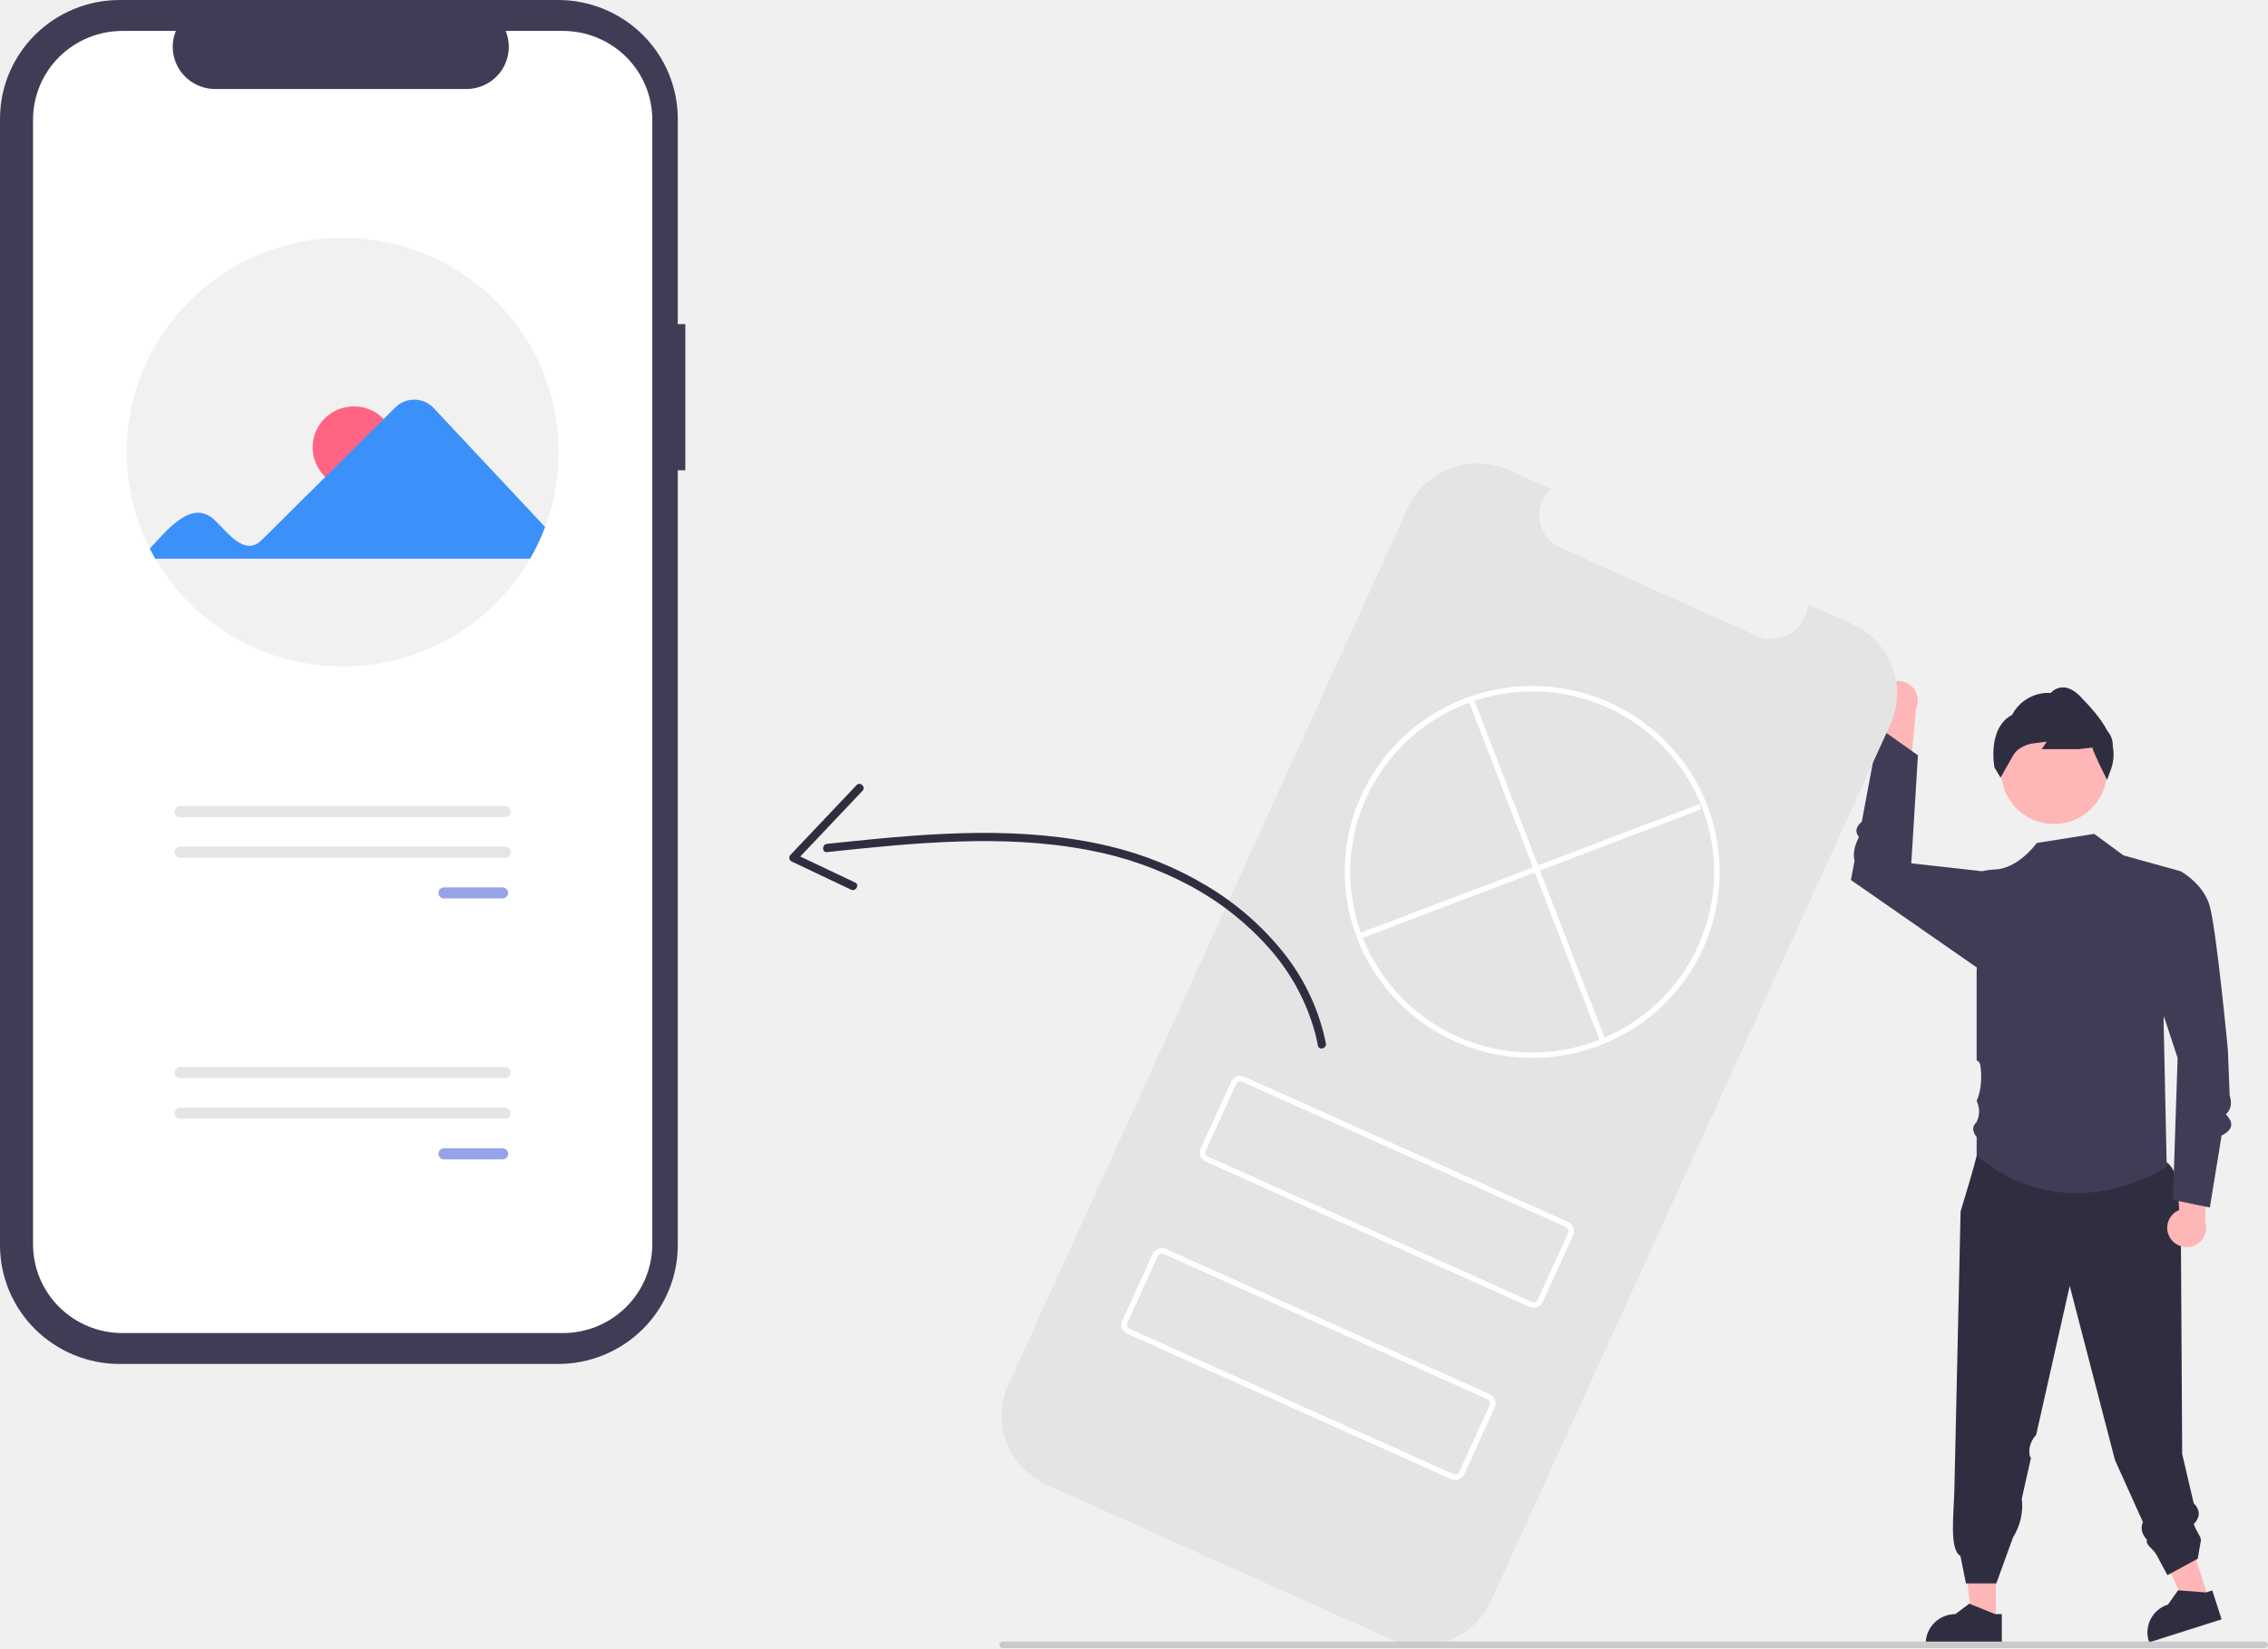
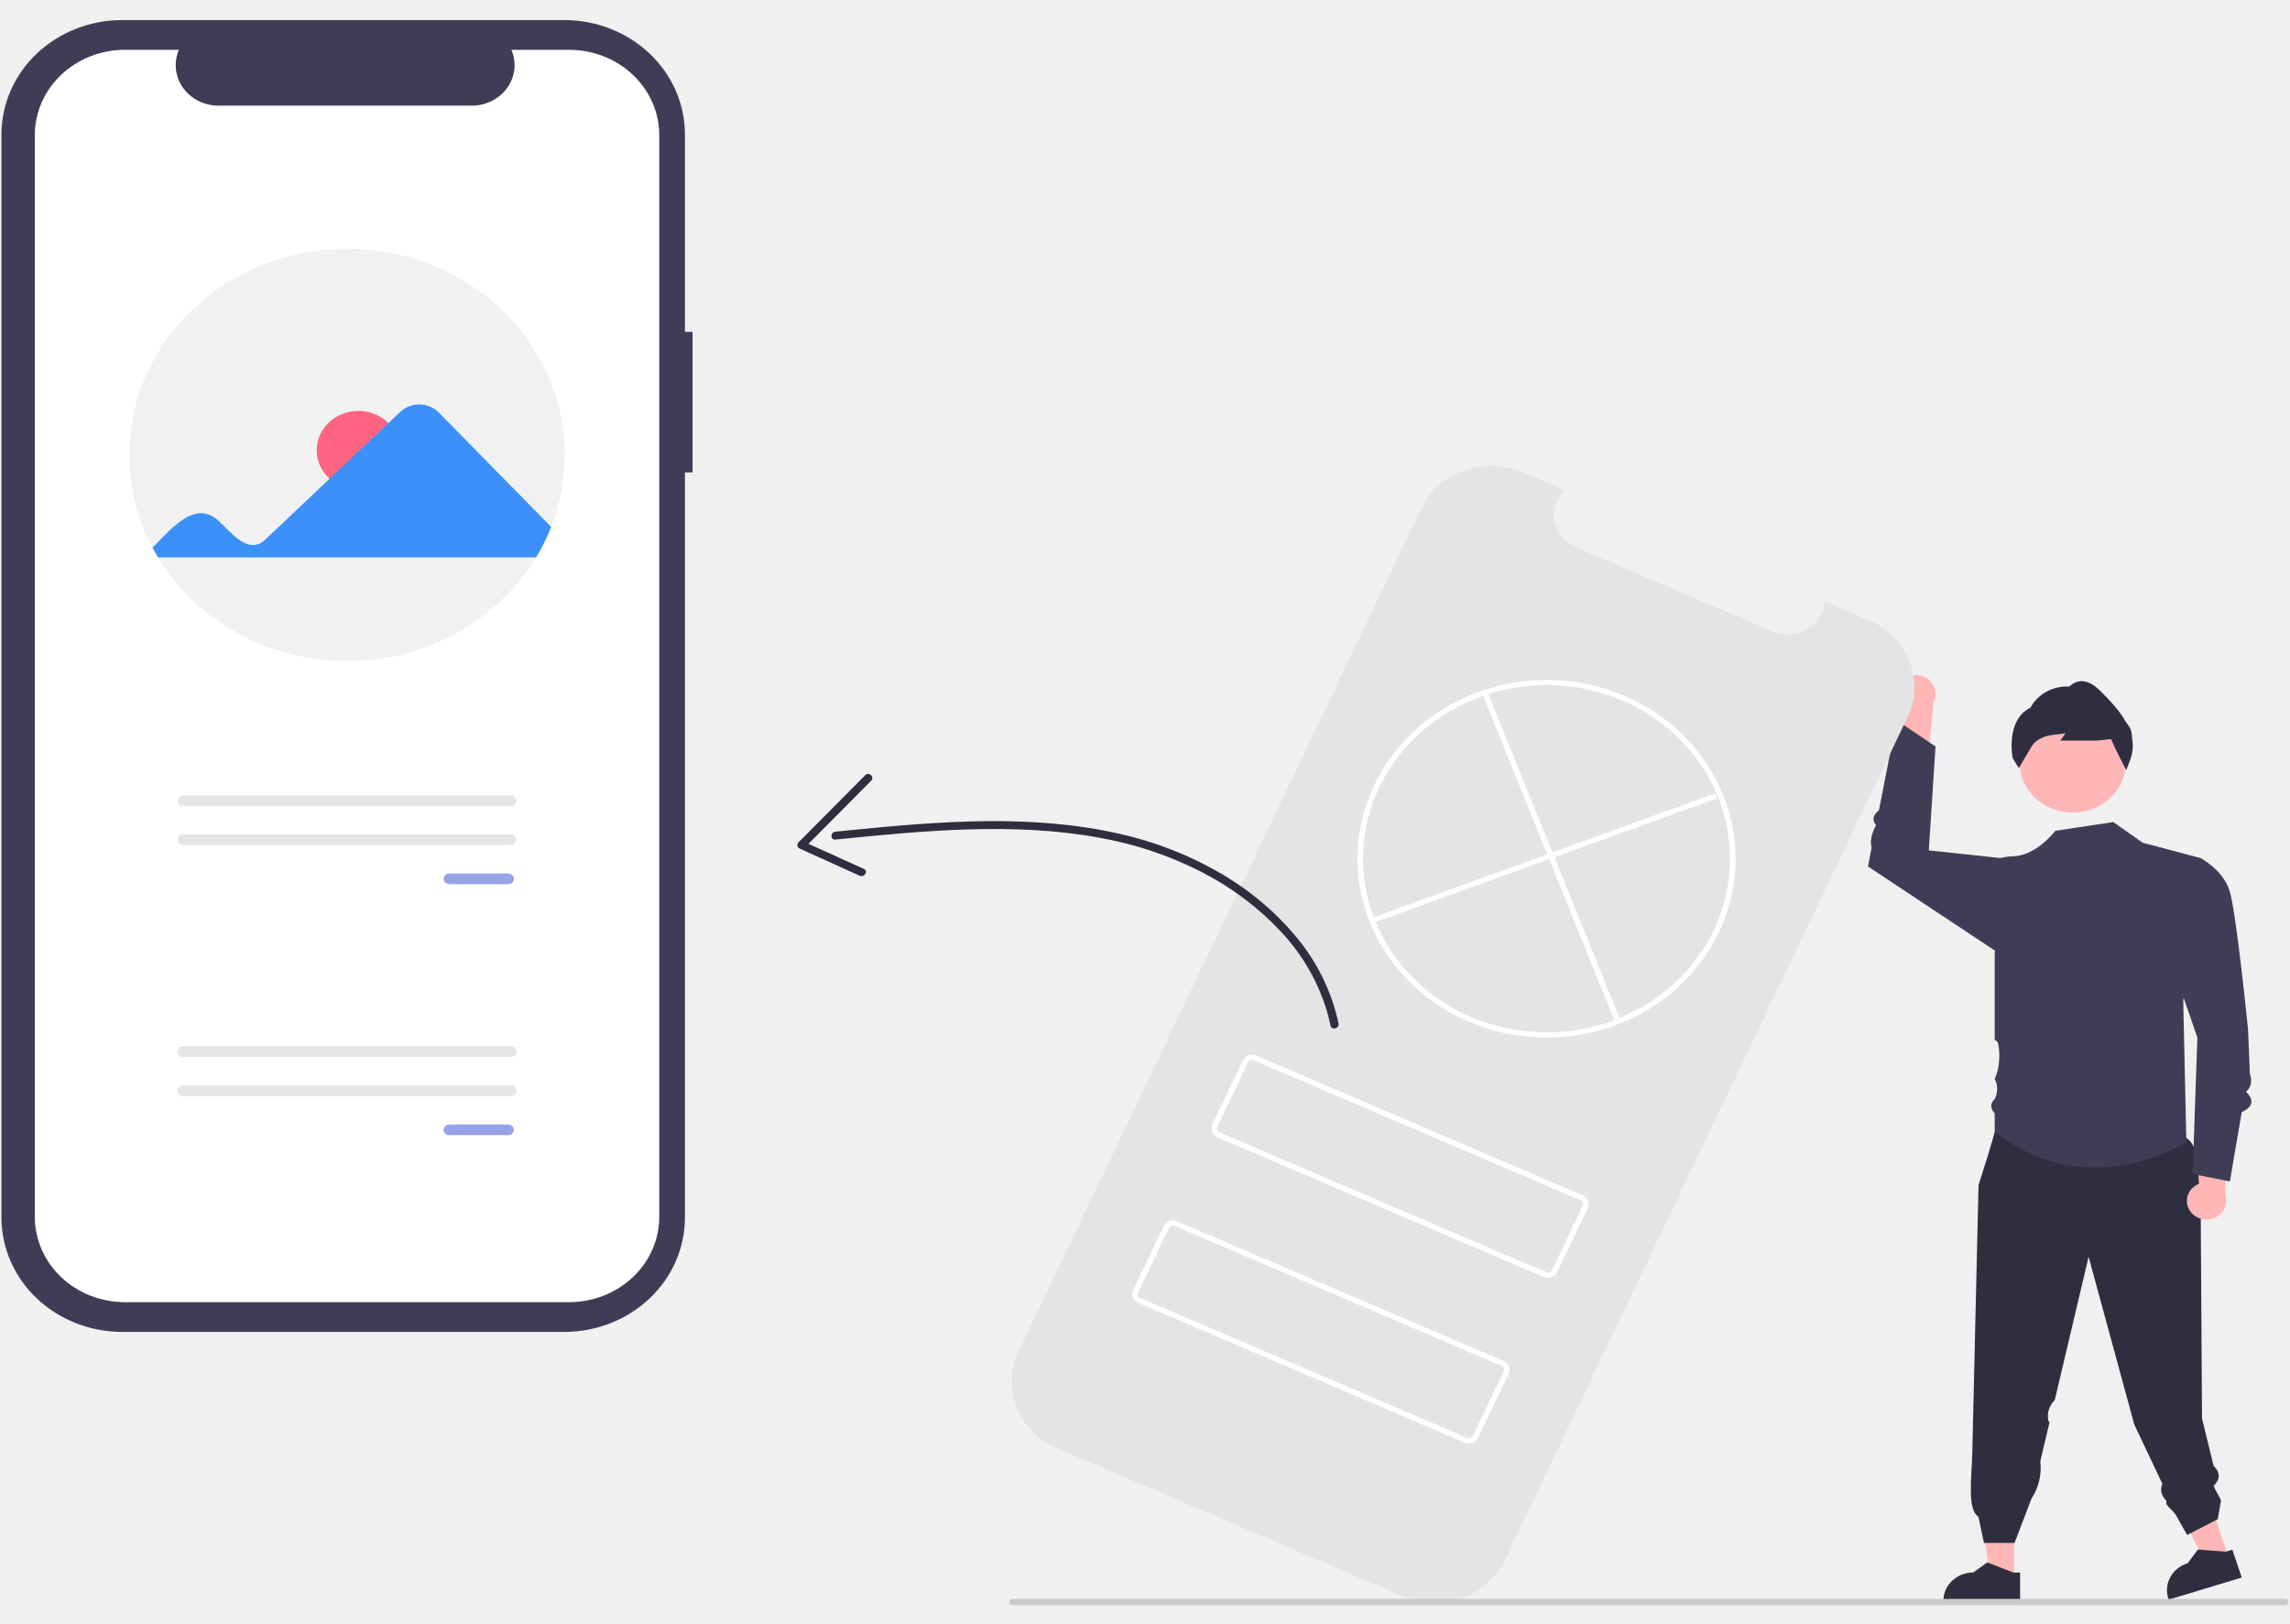
- <svg xmlns="http://www.w3.org/2000/svg" width="194" height="141" viewBox="0 0 194 141" fill="none">
-   <g clip-path="url(#clip0_150_355)">
-     <path d="M188.944 136.845L187.022 137.456L183.735 130.386L186.573 129.485L188.944 136.845Z" fill="#FFB6B6" />
-     <path d="M190.031 138.539L183.832 140.507L183.807 140.429C183.602 139.794 183.66 139.104 183.968 138.512C184.276 137.919 184.808 137.472 185.448 137.268L185.448 137.268L186.306 136.056L188.693 136.238L189.234 136.067L190.031 138.539Z" fill="#2F2E41" />
-     <path d="M170.717 138.748H168.698L167.738 131.021H170.717L170.717 138.748Z" fill="#FFB6B6" />
-     <path d="M171.231 140.69L164.723 140.69V140.609C164.723 139.942 164.99 139.302 165.465 138.831C165.94 138.359 166.585 138.094 167.256 138.094H167.257L168.445 137.199L170.663 138.094L171.232 138.094L171.231 140.69Z" fill="#2F2E41" />
-     <path d="M161.076 58.891C160.925 59.078 160.817 59.297 160.759 59.53C160.702 59.763 160.697 60.006 160.745 60.242C160.792 60.477 160.891 60.7 161.035 60.893C161.178 61.087 161.363 61.247 161.575 61.362L160.607 67.122L163.402 65.891L163.893 60.61C164.064 60.242 164.093 59.826 163.975 59.439C163.857 59.051 163.601 58.721 163.253 58.509C162.906 58.297 162.493 58.219 162.092 58.289C161.69 58.36 161.329 58.574 161.076 58.891Z" fill="#FFB6B6" />
-     <path d="M186.555 106.675C186.555 106.675 187.026 100.59 185.357 99.46C183.689 98.329 169.932 97.76 169.932 97.76L169.078 98.875C169.078 98.875 169 99.396 167.705 103.638L167.177 127.317C167.125 129.626 166.719 132.526 167.691 133.119L168.163 135.463H170.76L172.194 131.523C172.813 130.532 173.076 129.363 172.942 128.204L173.725 124.726C173.671 124.672 173.632 124.603 173.614 124.528C173.525 124.01 173.643 123.478 173.941 123.044C174.01 122.942 174.087 122.846 174.169 122.755L177.04 110.012L180.911 124.918L183.3 130.213C183.065 130.768 183.222 131.271 183.65 131.737C183.491 132.171 184.178 132.476 184.474 133.037L185.397 134.76L187.993 133.354L188.229 131.948C188.387 131.531 187.964 131.254 187.652 130.388C188.234 129.776 188.202 129.179 187.642 128.596L186.66 124.394L186.649 122.468L186.636 120.409L186.555 106.675Z" fill="#2F2E41" />
-     <path d="M175.697 70.497C178.188 70.497 180.208 68.492 180.208 66.019C180.208 63.546 178.188 61.542 175.697 61.542C173.205 61.542 171.186 63.546 171.186 66.019C171.186 68.492 173.205 70.497 175.697 70.497Z" fill="#FFB6B6" />
-     <path d="M180.235 66.72L180.161 66.573C180.045 66.344 179.091 64.442 178.972 63.954L177.771 64.094L174.645 64.094L175.079 63.447L173.931 63.596C173.511 63.647 173.11 63.797 172.761 64.034C172.547 64.175 172.365 64.361 172.23 64.577C171.82 65.275 171.193 66.415 171.187 66.427L171.127 66.536L170.606 65.666C170.599 65.632 169.953 62.291 172.114 61.157C172.422 60.56 172.898 60.065 173.485 59.733C174.072 59.4 174.744 59.245 175.418 59.285C175.665 59.006 176.012 58.835 176.385 58.808C176.898 58.782 177.43 59.049 177.964 59.605C178.674 60.345 179.645 61.358 180.233 62.482L180.395 62.712C180.626 63.041 180.74 63.436 180.72 63.836C180.845 64.474 180.8 65.133 180.591 65.749L180.235 66.72Z" fill="#2F2E41" />
-     <path d="M186.534 74.54L181.63 73.178L179.134 71.34L174.231 72.116L174.209 72.144C173.351 73.25 172.027 74.344 170.621 74.388C170.259 74.399 169.899 74.451 169.548 74.54L169.078 83.084V90.722C169.151 90.747 169.217 90.79 169.269 90.847C169.321 90.904 169.357 90.974 169.374 91.049C169.512 91.828 169.499 92.625 169.335 93.399C169.277 93.669 169.191 93.932 169.078 94.184C169.214 94.465 169.286 94.773 169.286 95.086C169.286 95.398 169.214 95.706 169.078 95.987C168.658 96.384 168.713 96.816 169.078 97.272V98.875C177.037 105.467 185.337 99.823 185.337 99.823L185.07 87.277L186.534 74.54Z" fill="#3F3D56" />
-     <path d="M170.648 75.714L169.548 74.54L163.488 73.859L164.056 64.619L160.752 62.28L159.255 70.297C158.741 70.739 158.645 71.174 159.012 71.602C158.6 72.42 158.494 73.085 158.634 73.627L158.324 75.287L169.539 83.084L170.648 75.714Z" fill="#3F3D56" />
-     <path d="M185.639 105.925C185.509 105.723 185.424 105.495 185.392 105.256C185.36 105.018 185.381 104.776 185.454 104.547C185.527 104.318 185.649 104.107 185.812 103.93C185.976 103.753 186.176 103.613 186.4 103.521L186.054 97.691L188.701 99.21L188.624 104.514C188.754 104.897 188.739 105.314 188.58 105.687C188.422 106.059 188.131 106.361 187.763 106.535C187.395 106.709 186.976 106.743 186.584 106.631C186.193 106.518 185.856 106.267 185.639 105.925Z" fill="#FFB6B6" />
-     <path d="M184.692 75.998L186.534 74.54C186.534 74.54 188.417 75.572 188.991 77.421C189.564 79.27 190.567 89.795 190.567 89.795L190.722 93.714C190.92 94.336 190.868 94.89 190.396 95.332C191.105 96.061 190.999 96.668 190.03 97.146L189.025 103.308L185.868 102.657L186.268 90.506L183.688 82.683L184.692 75.998Z" fill="#3F3D56" />
-     <path d="M58.622 27.73H57.976V10.166C57.976 8.831 57.711 7.509 57.196 6.276C56.682 5.042 55.927 3.922 54.976 2.978C54.025 2.034 52.896 1.285 51.653 0.774C50.411 0.263 49.079 -4.79887e-06 47.734 -5.72202e-06H10.242C7.526 -1.13152e-05 4.921 1.071 3 2.978C1.079 4.884 6.2612e-06 7.47 0 10.166V106.527C-1.25224e-06 109.223 1.079 111.808 3 113.715C4.921 115.621 7.526 116.692 10.242 116.692H47.734C49.079 116.692 50.411 116.43 51.653 115.919C52.896 115.408 54.025 114.659 54.976 113.715C55.927 112.771 56.682 111.65 57.196 110.417C57.711 109.184 57.976 107.862 57.976 106.527V40.233H58.622V27.73Z" fill="#3F3D56" />
-     <path d="M48.147 2.645H43.253C43.478 3.192 43.564 3.787 43.503 4.375C43.443 4.963 43.237 5.528 42.905 6.019C42.572 6.51 42.123 6.912 41.597 7.19C41.072 7.468 40.485 7.614 39.889 7.614H18.41C17.814 7.614 17.228 7.468 16.702 7.19C16.176 6.912 15.727 6.51 15.395 6.019C15.062 5.528 14.856 4.963 14.796 4.375C14.735 3.787 14.821 3.192 15.046 2.645H10.475C8.446 2.645 6.501 3.445 5.066 4.868C3.632 6.292 2.826 8.223 2.826 10.237V106.456C2.826 107.453 3.024 108.44 3.408 109.361C3.793 110.282 4.356 111.119 5.066 111.824C5.777 112.529 6.62 113.088 7.548 113.47C8.476 113.851 9.47 114.048 10.475 114.048H48.147C49.152 114.048 50.146 113.851 51.074 113.47C52.002 113.088 52.845 112.529 53.556 111.824C54.266 111.119 54.829 110.282 55.214 109.361C55.598 108.44 55.796 107.453 55.796 106.456V10.237C55.796 9.24 55.598 8.252 55.214 7.331C54.829 6.41 54.266 5.573 53.556 4.868C52.845 4.163 52.002 3.604 51.074 3.223C50.146 2.841 49.152 2.645 48.147 2.645Z" fill="white" />
-     <path d="M47.785 38.682C47.788 40.868 47.395 43.037 46.626 45.085C46.276 46.023 45.848 46.93 45.344 47.796C43.726 50.598 41.392 52.927 38.576 54.546C35.761 56.165 32.565 57.018 29.311 57.018C26.057 57.018 22.861 56.165 20.046 54.546C17.23 52.927 14.896 50.598 13.278 47.796C13.114 47.514 12.959 47.228 12.812 46.938C11.556 44.466 10.881 41.743 10.836 38.974C10.792 36.206 11.38 33.463 12.556 30.952C13.732 28.441 15.466 26.227 17.627 24.477C19.788 22.726 22.321 21.483 25.035 20.843C27.749 20.202 30.574 20.18 33.298 20.777C36.022 21.375 38.574 22.577 40.763 24.294C42.952 26.01 44.721 28.197 45.937 30.689C47.153 33.181 47.785 35.914 47.785 38.682Z" fill="#F1F1F1" />
-     <path d="M30.272 41.778C32.222 41.778 33.803 40.209 33.803 38.273C33.803 36.337 32.222 34.767 30.272 34.767C28.321 34.767 26.74 36.337 26.74 38.273C26.74 40.209 28.321 41.778 30.272 41.778Z" fill="#FF6582" />
-     <path d="M12.812 46.938C14.368 45.269 16.448 42.619 18.399 44.534C19.378 45.437 20.91 47.675 22.378 46.212L33.833 34.842C34.048 34.631 34.304 34.464 34.586 34.353C34.867 34.241 35.168 34.186 35.471 34.191C35.774 34.197 36.073 34.262 36.35 34.384C36.627 34.506 36.877 34.681 37.085 34.9L46.625 45.085C46.276 46.023 45.847 46.93 45.344 47.796H13.277L12.812 46.938Z" fill="#3B90FA" />
-     <path d="M37.979 75.918C37.853 75.919 37.732 75.969 37.642 76.058C37.553 76.146 37.503 76.267 37.503 76.392C37.503 76.517 37.553 76.638 37.642 76.727C37.732 76.816 37.853 76.865 37.979 76.866H42.987C43.114 76.866 43.235 76.816 43.325 76.727C43.414 76.638 43.465 76.518 43.465 76.392C43.465 76.266 43.414 76.146 43.325 76.057C43.235 75.968 43.114 75.918 42.987 75.918H37.979Z" fill="#97A3E8" />
-     <path d="M15.416 68.96C15.289 68.96 15.168 69.01 15.078 69.099C14.989 69.188 14.938 69.309 14.938 69.434C14.938 69.56 14.989 69.68 15.078 69.769C15.168 69.858 15.289 69.908 15.416 69.908H43.206C43.333 69.908 43.454 69.858 43.544 69.769C43.633 69.68 43.684 69.56 43.684 69.434C43.684 69.309 43.633 69.188 43.544 69.099C43.454 69.01 43.333 68.96 43.206 68.96H15.416Z" fill="#E5E5E5" />
-     <path d="M15.416 72.439C15.289 72.44 15.168 72.49 15.079 72.579C14.99 72.667 14.94 72.788 14.94 72.913C14.94 73.039 14.99 73.159 15.079 73.248C15.168 73.337 15.289 73.387 15.416 73.387H43.206C43.269 73.387 43.331 73.375 43.389 73.351C43.447 73.327 43.5 73.293 43.544 73.249C43.589 73.204 43.624 73.152 43.648 73.095C43.672 73.037 43.685 72.975 43.685 72.913C43.685 72.851 43.672 72.789 43.648 72.732C43.624 72.674 43.589 72.622 43.544 72.578C43.5 72.534 43.447 72.499 43.389 72.475C43.331 72.451 43.269 72.439 43.206 72.439H15.416Z" fill="#E5E5E5" />
-     <path d="M37.979 98.242C37.853 98.242 37.731 98.291 37.642 98.38C37.552 98.469 37.502 98.59 37.502 98.715C37.502 98.841 37.552 98.961 37.642 99.05C37.731 99.139 37.853 99.189 37.979 99.189H42.987C43.114 99.189 43.235 99.139 43.325 99.05C43.414 98.961 43.465 98.841 43.465 98.715C43.465 98.59 43.414 98.469 43.325 98.38C43.235 98.291 43.114 98.242 42.987 98.242H37.979Z" fill="#97A3E8" />
-     <path d="M15.416 91.284C15.289 91.284 15.168 91.334 15.078 91.422C14.989 91.511 14.938 91.632 14.938 91.757C14.938 91.883 14.989 92.004 15.078 92.092C15.168 92.181 15.289 92.231 15.416 92.231H43.206C43.269 92.231 43.331 92.219 43.389 92.195C43.447 92.172 43.5 92.137 43.545 92.093C43.589 92.049 43.624 91.996 43.648 91.939C43.672 91.881 43.685 91.82 43.685 91.757C43.685 91.695 43.672 91.633 43.648 91.576C43.624 91.518 43.589 91.466 43.545 91.422C43.5 91.378 43.447 91.343 43.389 91.319C43.331 91.296 43.269 91.284 43.206 91.284H15.416Z" fill="#E5E5E5" />
-     <path d="M15.416 94.763C15.289 94.763 15.168 94.812 15.078 94.901C14.989 94.99 14.938 95.111 14.938 95.236C14.938 95.362 14.989 95.482 15.078 95.571C15.168 95.66 15.289 95.71 15.416 95.71H43.206C43.333 95.71 43.454 95.66 43.544 95.571C43.633 95.482 43.684 95.362 43.684 95.236C43.684 95.111 43.633 94.99 43.544 94.901C43.454 94.812 43.333 94.763 43.206 94.763H15.416Z" fill="#E5E5E5" />
-     <path d="M158.428 53.399L154.615 51.688C154.596 52.193 154.452 52.686 154.195 53.123C153.939 53.561 153.578 53.929 153.145 54.195C152.712 54.461 152.219 54.618 151.711 54.65C151.202 54.683 150.694 54.591 150.229 54.383L133.493 46.872C133.029 46.663 132.623 46.345 132.312 45.944C132.001 45.544 131.794 45.073 131.71 44.574C131.625 44.076 131.665 43.564 131.826 43.084C131.988 42.604 132.266 42.171 132.636 41.823L129.074 40.225C127.493 39.516 125.693 39.458 124.07 40.066C122.447 40.674 121.134 41.897 120.419 43.466L86.264 118.439C85.911 119.216 85.714 120.054 85.687 120.906C85.659 121.758 85.801 122.608 86.105 123.405C86.408 124.203 86.866 124.934 87.454 125.555C88.042 126.177 88.747 126.678 89.529 127.029H89.529L118.883 140.204C120.464 140.913 122.264 140.97 123.887 140.362C125.51 139.755 126.823 138.532 127.538 136.963L161.693 61.989C162.047 61.213 162.243 60.374 162.27 59.522C162.298 58.67 162.156 57.821 161.853 57.023C161.55 56.225 161.091 55.495 160.503 54.873C159.916 54.251 159.211 53.751 158.428 53.399Z" fill="#E4E4E4" />
-     <path d="M124.456 89.098C121.885 87.939 119.667 86.129 118.025 83.85C116.383 81.571 115.373 78.903 115.099 76.114C115.071 75.838 115.052 75.553 115.04 75.27C114.928 72.783 115.412 70.305 116.452 68.04C117.42 65.919 118.844 64.035 120.626 62.52C122.407 61.004 124.501 59.896 126.761 59.272C129.021 58.648 131.392 58.523 133.706 58.908C136.019 59.292 138.22 60.175 140.152 61.496C142.084 62.816 143.701 64.541 144.888 66.55C146.075 68.558 146.804 70.8 147.023 73.118C147.242 75.437 146.946 77.774 146.155 79.967C145.365 82.159 144.099 84.152 142.448 85.806C141.834 86.424 141.168 86.989 140.458 87.496C138.167 89.133 135.482 90.143 132.673 90.424C129.864 90.706 127.03 90.248 124.456 89.098ZM137.473 60.522C133.712 58.839 129.432 58.706 125.571 60.152C121.711 61.597 118.586 64.504 116.882 68.234C115.873 70.432 115.403 72.836 115.511 75.25C115.523 75.525 115.542 75.8 115.569 76.069C115.831 78.777 116.809 81.368 118.403 83.581C119.998 85.794 122.153 87.55 124.651 88.671C127.148 89.792 129.9 90.238 132.627 89.965C135.354 89.692 137.96 88.709 140.182 87.116C140.871 86.624 141.517 86.076 142.113 85.476C143.881 83.706 145.19 81.536 145.931 79.154C146.671 76.772 146.819 74.247 146.364 71.796C145.908 69.344 144.861 67.039 143.313 65.076C141.765 63.112 139.761 61.55 137.473 60.522H137.473Z" fill="white" />
-     <path d="M126.036 59.722L125.595 59.89L136.814 88.96L137.255 88.792L126.036 59.722Z" fill="white" />
-     <path d="M145.36 68.79L116.072 79.923L116.241 80.361L145.529 69.227L145.36 68.79Z" fill="white" />
-     <path d="M130.835 111.81L103.13 99.376C102.925 99.283 102.765 99.114 102.685 98.904C102.606 98.695 102.613 98.463 102.706 98.259L105.312 92.538C105.405 92.334 105.576 92.175 105.787 92.096C105.998 92.017 106.232 92.024 106.437 92.116L134.142 104.551C134.348 104.643 134.508 104.813 134.587 105.022C134.667 105.231 134.66 105.464 134.567 105.668L131.961 111.389C131.867 111.592 131.697 111.751 131.486 111.83C131.275 111.909 131.041 111.902 130.835 111.81ZM106.243 92.543C106.151 92.502 106.047 92.499 105.953 92.534C105.859 92.569 105.783 92.64 105.742 92.731L103.136 98.452C103.095 98.543 103.091 98.646 103.127 98.739C103.162 98.832 103.233 98.907 103.325 98.949L131.03 111.383C131.121 111.424 131.225 111.427 131.319 111.392C131.413 111.357 131.489 111.286 131.53 111.195L134.137 105.474C134.178 105.384 134.181 105.28 134.146 105.187C134.11 105.094 134.039 105.019 133.948 104.978L106.243 92.543Z" fill="white" />
-     <path d="M124.124 126.542L96.419 114.108C96.213 114.015 96.053 113.846 95.974 113.637C95.894 113.427 95.901 113.195 95.994 112.991L98.6 107.27C98.694 107.066 98.864 106.907 99.075 106.828C99.286 106.749 99.52 106.757 99.726 106.849L127.431 119.283C127.636 119.375 127.796 119.545 127.876 119.754C127.955 119.964 127.948 120.196 127.855 120.4L125.249 126.121C125.156 126.325 124.985 126.483 124.774 126.562C124.563 126.641 124.329 126.634 124.124 126.542ZM99.531 107.276C99.44 107.235 99.336 107.231 99.242 107.267C99.148 107.302 99.072 107.372 99.031 107.463L96.424 113.184C96.383 113.275 96.38 113.378 96.415 113.471C96.451 113.564 96.522 113.64 96.613 113.681L124.318 126.115C124.41 126.156 124.514 126.159 124.608 126.124C124.702 126.089 124.778 126.018 124.819 125.928L127.425 120.207C127.466 120.116 127.47 120.013 127.434 119.92C127.399 119.826 127.328 119.751 127.236 119.71L99.531 107.276Z" fill="white" />
-     <path d="M113.416 89.266C112.846 86.449 111.615 83.805 109.824 81.548C108.002 79.257 105.777 77.312 103.257 75.808C100.653 74.238 97.817 73.084 94.852 72.387C91.166 71.508 87.361 71.222 83.578 71.258C79.769 71.295 75.972 71.649 72.186 72.043C71.704 72.094 71.223 72.144 70.742 72.195C70.293 72.243 70.289 72.947 70.742 72.898C74.472 72.503 78.208 72.115 81.959 71.995C85.68 71.877 89.429 72.022 93.091 72.727C96.14 73.288 99.083 74.321 101.81 75.787C104.351 77.153 106.63 78.952 108.543 81.102C110.417 83.203 111.772 85.708 112.502 88.419C112.59 88.761 112.666 89.106 112.733 89.452C112.818 89.896 113.501 89.708 113.416 89.266Z" fill="#2F2E41" />
-     <path d="M73.272 67.165L67.615 73.137C67.577 73.176 67.549 73.222 67.532 73.273C67.514 73.323 67.509 73.377 67.516 73.431C67.523 73.484 67.542 73.534 67.571 73.579C67.601 73.624 67.64 73.662 67.687 73.689L72.79 76.111C73.199 76.305 73.559 75.699 73.148 75.504L68.044 73.082L68.116 73.634L73.773 67.662C74.085 67.333 73.585 66.835 73.272 67.165Z" fill="#2F2E41" />
-     <path d="M193.719 141H85.762C85.687 141 85.615 140.971 85.563 140.918C85.51 140.866 85.481 140.795 85.481 140.721C85.481 140.647 85.51 140.576 85.563 140.524C85.615 140.471 85.687 140.442 85.762 140.442H193.719C193.794 140.442 193.865 140.471 193.918 140.524C193.971 140.576 194 140.647 194 140.721C194 140.795 193.971 140.866 193.918 140.918C193.865 140.971 193.794 141 193.719 141Z" fill="#CACACA" />
+ <svg xmlns="http://www.w3.org/2000/svg" width="110" height="78" viewBox="0 0 110 78" fill="none">
+   <g clip-path="url(#clip0_169_2638)">
+     <path d="M107.067 74.864L105.978 75.193L104.117 71.375L105.724 70.889L107.067 74.864Z" fill="#FFB6B6" />
+     <path d="M107.683 75.779L104.172 76.842L104.158 76.8C104.042 76.457 104.075 76.084 104.249 75.764C104.423 75.444 104.725 75.202 105.087 75.092L105.087 75.092L105.573 74.438L106.925 74.536L107.231 74.443L107.683 75.779Z" fill="#2F2E41" />
+     <path d="M96.745 75.891H95.602L95.059 71.718H96.746L96.745 75.891Z" fill="#FFB6B6" />
+     <path d="M97.035 76.941L93.35 76.941V76.896C93.35 76.536 93.501 76.191 93.77 75.936C94.039 75.681 94.404 75.538 94.784 75.538H94.784L95.457 75.055L96.713 75.538L97.035 75.538L97.035 76.941Z" fill="#2F2E41" />
+     <path d="M91.285 32.767C91.2 32.868 91.138 32.986 91.106 33.112C91.073 33.238 91.07 33.369 91.097 33.496C91.124 33.623 91.18 33.743 91.262 33.848C91.343 33.952 91.448 34.039 91.568 34.101L91.019 37.212L92.602 36.547L92.88 33.695C92.977 33.496 92.994 33.271 92.927 33.062C92.86 32.853 92.715 32.675 92.518 32.56C92.322 32.446 92.088 32.404 91.86 32.442C91.633 32.48 91.428 32.595 91.285 32.767Z" fill="#FFB6B6" />
+     <path d="M105.714 58.571C105.714 58.571 105.981 55.285 105.036 54.674C104.091 54.064 96.301 53.757 96.301 53.757L95.817 54.359C95.817 54.359 95.773 54.64 95.039 56.931L94.741 69.718C94.711 70.965 94.481 72.531 95.031 72.851L95.299 74.117H96.769L97.582 71.989C97.932 71.454 98.081 70.823 98.005 70.197L98.449 68.319C98.418 68.29 98.396 68.252 98.386 68.212C98.335 67.932 98.402 67.645 98.571 67.41C98.61 67.356 98.653 67.303 98.7 67.254L100.326 60.373L102.518 68.422L103.871 71.282C103.738 71.582 103.826 71.853 104.069 72.105C103.979 72.339 104.368 72.504 104.535 72.807L105.058 73.737L106.529 72.978L106.662 72.219C106.751 71.994 106.512 71.844 106.335 71.377C106.665 71.046 106.647 70.724 106.329 70.409L105.773 68.14L105.767 67.1L105.76 65.988L105.714 58.571Z" fill="#2F2E41" />
+     <path d="M99.564 39.034C100.975 39.034 102.119 37.952 102.119 36.616C102.119 35.281 100.975 34.198 99.564 34.198C98.153 34.198 97.01 35.281 97.01 36.616C97.01 37.952 98.153 39.034 99.564 39.034Z" fill="#FFB6B6" />
+     <path d="M102.134 36.995L102.092 36.915C102.027 36.791 101.486 35.764 101.419 35.501L100.739 35.576L98.968 35.577L99.214 35.227L98.564 35.307C98.326 35.335 98.099 35.416 97.901 35.544C97.78 35.62 97.677 35.72 97.601 35.837C97.368 36.214 97.013 36.83 97.01 36.836L96.976 36.895L96.681 36.425C96.677 36.407 96.312 34.602 97.535 33.99C97.709 33.668 97.979 33.401 98.311 33.221C98.644 33.042 99.024 32.958 99.406 32.98C99.546 32.829 99.743 32.736 99.954 32.722C100.244 32.708 100.545 32.852 100.848 33.153C101.25 33.552 101.8 34.099 102.133 34.706L102.225 34.83C102.355 35.007 102.42 35.221 102.408 35.437C102.479 35.781 102.454 36.137 102.335 36.47L102.134 36.995Z" fill="#2F2E41" />
+     <path d="M105.7 41.218L102.924 40.482L101.51 39.489L98.733 39.908L98.721 39.923C98.235 40.521 97.486 41.112 96.689 41.135C96.484 41.141 96.28 41.169 96.082 41.218L95.815 45.831V49.956C95.857 49.969 95.894 49.993 95.924 50.023C95.953 50.054 95.973 50.092 95.983 50.133C96.061 50.553 96.054 50.984 95.961 51.402C95.928 51.547 95.879 51.69 95.815 51.825C95.893 51.977 95.933 52.144 95.933 52.312C95.933 52.481 95.893 52.648 95.815 52.799C95.578 53.014 95.609 53.247 95.815 53.493V54.359C100.322 57.918 105.022 54.871 105.022 54.871L104.872 48.096L105.7 41.218Z" fill="#3F3D56" />
+     <path d="M96.705 41.851L96.083 41.218L92.65 40.85L92.972 35.86L91.101 34.597L90.254 38.926C89.963 39.165 89.909 39.4 90.116 39.631C89.883 40.073 89.823 40.432 89.902 40.724L89.727 41.621L96.077 45.831L96.705 41.851Z" fill="#3F3D56" />
+     <path d="M105.195 58.166C105.121 58.057 105.073 57.934 105.055 57.805C105.037 57.676 105.049 57.545 105.09 57.422C105.131 57.298 105.2 57.184 105.293 57.089C105.385 56.993 105.499 56.917 105.626 56.868L105.43 53.72L106.929 54.54L106.885 57.404C106.959 57.611 106.95 57.836 106.86 58.037C106.771 58.239 106.606 58.401 106.397 58.495C106.189 58.59 105.952 58.608 105.73 58.547C105.508 58.486 105.318 58.351 105.195 58.166Z" fill="#FFB6B6" />
+     <path d="M104.658 42.005L105.701 41.218C105.701 41.218 106.768 41.775 107.092 42.773C107.417 43.772 107.985 49.456 107.985 49.456L108.073 51.572C108.185 51.907 108.155 52.207 107.888 52.446C108.29 52.839 108.23 53.167 107.681 53.425L107.112 56.752L105.324 56.401L105.551 49.84L104.09 45.615L104.658 42.005Z" fill="#3F3D56" />
+     <path d="M33.267 15.939H32.901V6.454C32.901 5.733 32.751 5.019 32.46 4.353C32.168 3.687 31.741 3.082 31.202 2.572C30.664 2.062 30.024 1.658 29.321 1.382C28.617 1.106 27.863 0.964 27.101 0.964H5.87C4.332 0.964 2.857 1.543 1.769 2.572C0.681 3.602 0.07 4.998 0.07 6.454V58.491C0.07 59.947 0.681 61.343 1.769 62.373C2.857 63.402 4.332 63.981 5.87 63.981H27.101C27.863 63.981 28.617 63.839 29.321 63.563C30.024 63.287 30.664 62.883 31.202 62.373C31.741 61.863 32.168 61.258 32.46 60.592C32.751 59.926 32.901 59.212 32.901 58.491V22.691H33.267V15.939Z" fill="#3F3D56" />
+     <path d="M27.337 2.393H24.565C24.693 2.688 24.741 3.009 24.707 3.327C24.672 3.645 24.556 3.95 24.368 4.215C24.179 4.48 23.925 4.697 23.627 4.847C23.33 4.997 22.997 5.076 22.66 5.076H10.497C10.159 5.076 9.827 4.997 9.529 4.847C9.232 4.697 8.977 4.48 8.789 4.215C8.601 3.95 8.484 3.645 8.45 3.327C8.416 3.009 8.464 2.688 8.592 2.393H6.003C4.854 2.393 3.753 2.824 2.94 3.593C2.128 4.362 1.672 5.405 1.672 6.492V58.453C1.672 58.991 1.784 59.524 2.002 60.022C2.219 60.519 2.538 60.971 2.94 61.352C3.343 61.732 3.82 62.034 4.346 62.24C4.871 62.446 5.434 62.552 6.003 62.552H27.337C27.905 62.552 28.468 62.446 28.994 62.24C29.52 62.034 29.997 61.732 30.399 61.352C30.801 60.971 31.12 60.519 31.338 60.022C31.556 59.524 31.668 58.991 31.668 58.453V6.492C31.668 5.954 31.556 5.421 31.338 4.923C31.12 4.426 30.801 3.974 30.399 3.593C29.997 3.213 29.52 2.911 28.994 2.705C28.468 2.499 27.905 2.393 27.337 2.393Z" fill="white" />
+     <path d="M27.13 21.854C27.131 23.034 26.909 24.205 26.473 25.311C26.275 25.817 26.033 26.307 25.748 26.775C24.831 28.288 23.509 29.546 21.915 30.42C20.321 31.295 18.511 31.755 16.668 31.755C14.826 31.755 13.016 31.295 11.421 30.42C9.827 29.546 8.505 28.288 7.589 26.775C7.496 26.623 7.408 26.468 7.325 26.312C6.614 24.977 6.231 23.506 6.206 22.011C6.181 20.516 6.514 19.035 7.18 17.679C7.846 16.323 8.828 15.128 10.052 14.182C11.276 13.237 12.71 12.566 14.247 12.22C15.784 11.874 17.383 11.862 18.926 12.184C20.468 12.507 21.914 13.156 23.153 14.084C24.393 15.01 25.395 16.191 26.083 17.537C26.772 18.883 27.13 20.358 27.13 21.854Z" fill="#F1F1F1" />
+     <path d="M17.213 23.525C18.317 23.525 19.213 22.678 19.213 21.632C19.213 20.587 18.317 19.739 17.213 19.739C16.108 19.739 15.213 20.587 15.213 21.632C15.213 22.678 16.108 23.525 17.213 23.525Z" fill="#FF6582" />
+     <path d="M7.326 26.312C8.207 25.41 9.385 23.979 10.49 25.013C11.045 25.501 11.912 26.71 12.743 25.92L19.23 19.78C19.352 19.666 19.497 19.576 19.657 19.515C19.816 19.455 19.986 19.425 20.158 19.428C20.329 19.431 20.499 19.467 20.656 19.532C20.813 19.598 20.954 19.693 21.072 19.811L26.474 25.311C26.276 25.817 26.034 26.307 25.749 26.775H7.59L7.326 26.312Z" fill="#3B90FA" />
+     <path d="M21.576 41.962C21.505 41.962 21.436 41.989 21.386 42.037C21.335 42.085 21.307 42.15 21.307 42.218C21.307 42.285 21.335 42.35 21.386 42.398C21.436 42.446 21.505 42.473 21.576 42.474H24.412C24.484 42.474 24.553 42.447 24.604 42.399C24.654 42.351 24.683 42.285 24.683 42.218C24.683 42.15 24.654 42.085 24.604 42.037C24.553 41.989 24.484 41.962 24.412 41.962H21.576Z" fill="#97A3E8" />
+     <path d="M8.8 38.204C8.728 38.204 8.659 38.231 8.608 38.279C8.558 38.327 8.529 38.392 8.529 38.46C8.529 38.528 8.558 38.593 8.608 38.641C8.659 38.689 8.728 38.716 8.8 38.716H24.537C24.609 38.716 24.677 38.689 24.728 38.641C24.779 38.593 24.807 38.528 24.807 38.46C24.807 38.392 24.779 38.327 24.728 38.279C24.677 38.231 24.609 38.204 24.537 38.204H8.8Z" fill="#E5E5E5" />
+     <path d="M8.799 40.083C8.727 40.083 8.659 40.11 8.608 40.158C8.558 40.206 8.529 40.271 8.529 40.339C8.529 40.407 8.558 40.472 8.608 40.52C8.659 40.568 8.727 40.595 8.799 40.595H24.536C24.572 40.595 24.607 40.588 24.64 40.575C24.673 40.563 24.703 40.544 24.728 40.52C24.753 40.496 24.773 40.468 24.787 40.437C24.8 40.406 24.807 40.373 24.807 40.339C24.807 40.305 24.8 40.272 24.787 40.241C24.773 40.21 24.753 40.182 24.728 40.158C24.703 40.134 24.673 40.115 24.64 40.102C24.607 40.09 24.572 40.083 24.536 40.083H8.799Z" fill="#E5E5E5" />
+     <path d="M21.577 54.017C21.505 54.017 21.436 54.044 21.386 54.092C21.335 54.14 21.307 54.205 21.307 54.273C21.307 54.34 21.335 54.406 21.386 54.454C21.436 54.502 21.505 54.529 21.577 54.529H24.413C24.485 54.529 24.553 54.502 24.604 54.454C24.655 54.406 24.683 54.34 24.683 54.273C24.683 54.205 24.655 54.14 24.604 54.092C24.553 54.044 24.485 54.017 24.413 54.017H21.577Z" fill="#97A3E8" />
+     <path d="M8.8 50.259C8.728 50.259 8.659 50.286 8.608 50.334C8.558 50.382 8.529 50.447 8.529 50.515C8.529 50.583 8.558 50.648 8.608 50.696C8.659 50.744 8.728 50.771 8.8 50.771H24.537C24.573 50.771 24.608 50.765 24.641 50.752C24.674 50.739 24.703 50.72 24.729 50.696C24.754 50.673 24.774 50.644 24.787 50.613C24.801 50.582 24.808 50.549 24.808 50.515C24.808 50.481 24.801 50.448 24.787 50.417C24.774 50.386 24.754 50.358 24.729 50.334C24.703 50.31 24.674 50.291 24.641 50.279C24.608 50.266 24.573 50.259 24.537 50.259H8.8Z" fill="#E5E5E5" />
+     <path d="M8.8 52.138C8.728 52.138 8.659 52.165 8.608 52.213C8.558 52.261 8.529 52.326 8.529 52.394C8.529 52.462 8.558 52.527 8.608 52.575C8.659 52.623 8.728 52.65 8.8 52.65H24.537C24.609 52.65 24.677 52.623 24.728 52.575C24.779 52.527 24.807 52.462 24.807 52.394C24.807 52.326 24.779 52.261 24.728 52.213C24.677 52.165 24.609 52.138 24.537 52.138H8.8Z" fill="#E5E5E5" />
+     <path d="M89.786 29.801L87.626 28.877C87.616 29.15 87.534 29.416 87.389 29.652C87.244 29.888 87.04 30.087 86.794 30.231C86.549 30.374 86.27 30.459 85.982 30.477C85.694 30.494 85.406 30.445 85.143 30.332L75.666 26.276C75.403 26.163 75.173 25.991 74.997 25.775C74.821 25.559 74.704 25.305 74.656 25.035C74.608 24.766 74.63 24.49 74.722 24.231C74.813 23.971 74.971 23.738 75.18 23.55L73.163 22.687C72.268 22.303 71.249 22.273 70.33 22.601C69.41 22.929 68.667 23.589 68.262 24.437L48.921 64.924C48.72 65.343 48.609 65.796 48.594 66.256C48.578 66.716 48.658 67.175 48.83 67.606C49.002 68.036 49.261 68.431 49.594 68.767C49.927 69.103 50.327 69.373 50.77 69.563H50.77L67.392 76.677C68.287 77.06 69.307 77.091 70.226 76.763C71.145 76.435 71.889 75.774 72.293 74.927L91.635 34.44C91.835 34.02 91.946 33.568 91.962 33.107C91.977 32.647 91.897 32.189 91.725 31.758C91.554 31.327 91.294 30.933 90.961 30.597C90.628 30.261 90.229 29.991 89.786 29.801Z" fill="#E4E4E4" />
+     <path d="M70.548 49.079C69.093 48.453 67.837 47.476 66.906 46.245C65.976 45.014 65.405 43.574 65.249 42.068C65.234 41.918 65.223 41.765 65.216 41.611C65.153 40.269 65.427 38.931 66.016 37.708C66.564 36.562 67.371 35.544 68.379 34.726C69.388 33.908 70.574 33.309 71.854 32.972C73.134 32.635 74.476 32.568 75.786 32.776C77.096 32.983 78.343 33.46 79.437 34.173C80.531 34.886 81.446 35.818 82.119 36.903C82.791 37.987 83.204 39.198 83.328 40.45C83.452 41.702 83.284 42.964 82.836 44.148C82.389 45.332 81.672 46.408 80.737 47.301C80.389 47.635 80.012 47.94 79.61 48.214C78.312 49.098 76.792 49.644 75.201 49.795C73.611 49.947 72.006 49.7 70.548 49.079ZM77.92 33.648C75.79 32.739 73.366 32.667 71.18 33.447C68.994 34.228 67.224 35.798 66.26 37.812C65.688 38.999 65.422 40.297 65.483 41.601C65.49 41.749 65.501 41.898 65.516 42.043C65.664 43.505 66.218 44.905 67.121 46.1C68.024 47.295 69.244 48.243 70.658 48.848C72.073 49.454 73.631 49.695 75.175 49.547C76.72 49.4 78.195 48.869 79.454 48.008C79.844 47.743 80.209 47.447 80.547 47.123C81.548 46.167 82.29 44.996 82.709 43.709C83.128 42.423 83.212 41.059 82.954 39.736C82.696 38.412 82.103 37.166 81.227 36.106C80.35 35.046 79.216 34.203 77.92 33.648H77.92Z" fill="white" />
+     <path d="M71.443 33.216L71.193 33.306L77.546 49.004L77.796 48.914L71.443 33.216Z" fill="white" />
+     <path d="M82.387 38.112L65.801 44.124L65.896 44.361L82.483 38.348L82.387 38.112Z" fill="white" />
+     <path d="M74.159 61.344L58.471 54.629C58.354 54.579 58.264 54.488 58.218 54.375C58.173 54.261 58.178 54.136 58.23 54.026L59.706 50.937C59.759 50.826 59.855 50.741 59.975 50.698C60.094 50.655 60.227 50.659 60.343 50.709L76.032 57.424C76.148 57.474 76.239 57.565 76.284 57.678C76.329 57.791 76.325 57.917 76.273 58.027L74.797 61.116C74.744 61.226 74.647 61.312 74.528 61.355C74.408 61.398 74.276 61.394 74.159 61.344ZM60.233 50.94C60.181 50.917 60.122 50.916 60.069 50.935C60.016 50.954 59.973 50.992 59.95 51.041L58.474 54.13C58.45 54.179 58.449 54.235 58.469 54.285C58.489 54.336 58.529 54.376 58.581 54.398L74.27 61.113C74.322 61.135 74.38 61.137 74.433 61.118C74.487 61.099 74.53 61.061 74.553 61.012L76.029 57.923C76.052 57.874 76.054 57.818 76.034 57.768C76.014 57.717 75.974 57.676 75.922 57.654L60.233 50.94Z" fill="white" />
+     <path d="M70.359 69.3L54.67 62.585C54.553 62.535 54.463 62.443 54.418 62.33C54.373 62.217 54.377 62.092 54.429 61.982L55.905 58.892C55.958 58.782 56.055 58.696 56.174 58.654C56.294 58.611 56.426 58.615 56.542 58.665L72.231 65.379C72.348 65.429 72.438 65.521 72.483 65.634C72.528 65.747 72.524 65.872 72.472 65.983L70.996 69.072C70.943 69.182 70.847 69.268 70.727 69.311C70.608 69.353 70.475 69.349 70.359 69.3ZM56.432 58.895C56.38 58.873 56.322 58.871 56.268 58.89C56.215 58.909 56.172 58.947 56.149 58.996L54.673 62.086C54.65 62.135 54.648 62.191 54.668 62.241C54.688 62.291 54.728 62.332 54.78 62.354L70.469 69.069C70.521 69.091 70.58 69.093 70.633 69.074C70.686 69.055 70.729 69.017 70.752 68.968L72.228 65.878C72.252 65.829 72.253 65.774 72.233 65.723C72.213 65.673 72.173 65.632 72.121 65.61L56.432 58.895Z" fill="white" />
+     <path d="M64.296 49.169C63.974 47.648 63.277 46.221 62.262 45.002C61.231 43.765 59.971 42.714 58.544 41.902C57.069 41.054 55.463 40.431 53.784 40.055C51.697 39.58 49.542 39.426 47.4 39.445C45.243 39.465 43.092 39.656 40.948 39.869C40.676 39.896 40.403 39.924 40.131 39.951C39.877 39.977 39.874 40.357 40.131 40.331C42.243 40.117 44.359 39.908 46.483 39.843C48.59 39.779 50.713 39.858 52.787 40.238C54.514 40.541 56.18 41.099 57.724 41.891C59.163 42.628 60.454 43.6 61.537 44.761C62.598 45.895 63.366 47.248 63.779 48.713C63.829 48.897 63.872 49.083 63.91 49.27C63.958 49.51 64.345 49.409 64.296 49.169Z" fill="#2F2E41" />
+     <path d="M41.564 37.235L38.36 40.46C38.339 40.481 38.323 40.506 38.313 40.533C38.303 40.56 38.3 40.59 38.304 40.618C38.308 40.647 38.319 40.674 38.336 40.699C38.352 40.723 38.375 40.743 38.401 40.758L41.291 42.066C41.523 42.17 41.726 41.843 41.493 41.738L38.603 40.43L38.644 40.728L41.847 37.503C42.024 37.325 41.741 37.056 41.564 37.235Z" fill="#2F2E41" />
+     <path d="M109.77 77.107H48.636C48.593 77.107 48.553 77.091 48.523 77.063C48.493 77.035 48.477 76.996 48.477 76.957C48.477 76.917 48.493 76.878 48.523 76.85C48.553 76.822 48.593 76.806 48.636 76.806H109.77C109.813 76.806 109.853 76.822 109.883 76.85C109.913 76.878 109.93 76.917 109.93 76.957C109.93 76.996 109.913 77.035 109.883 77.063C109.853 77.091 109.813 77.107 109.77 77.107Z" fill="#CACACA" />
  </g>
  <defs>
-     <clipPath id="clip0_150_355">
-       <rect width="194" height="141" fill="white" />
+     <clipPath id="clip0_169_2638">
+       <rect width="109.859" height="76.143" fill="white" transform="translate(0.0703125 0.964287)" />
    </clipPath>
  </defs>
</svg>
